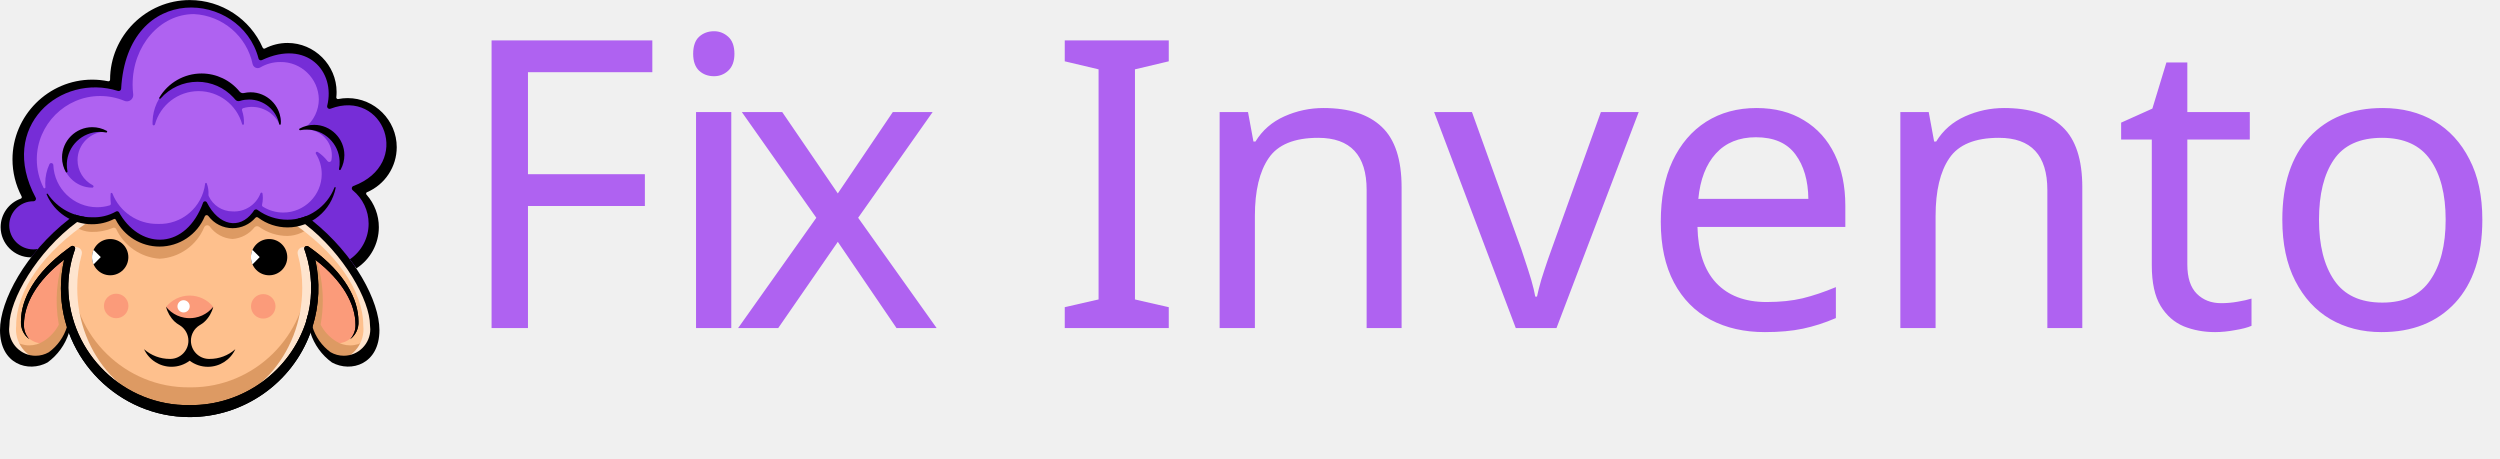
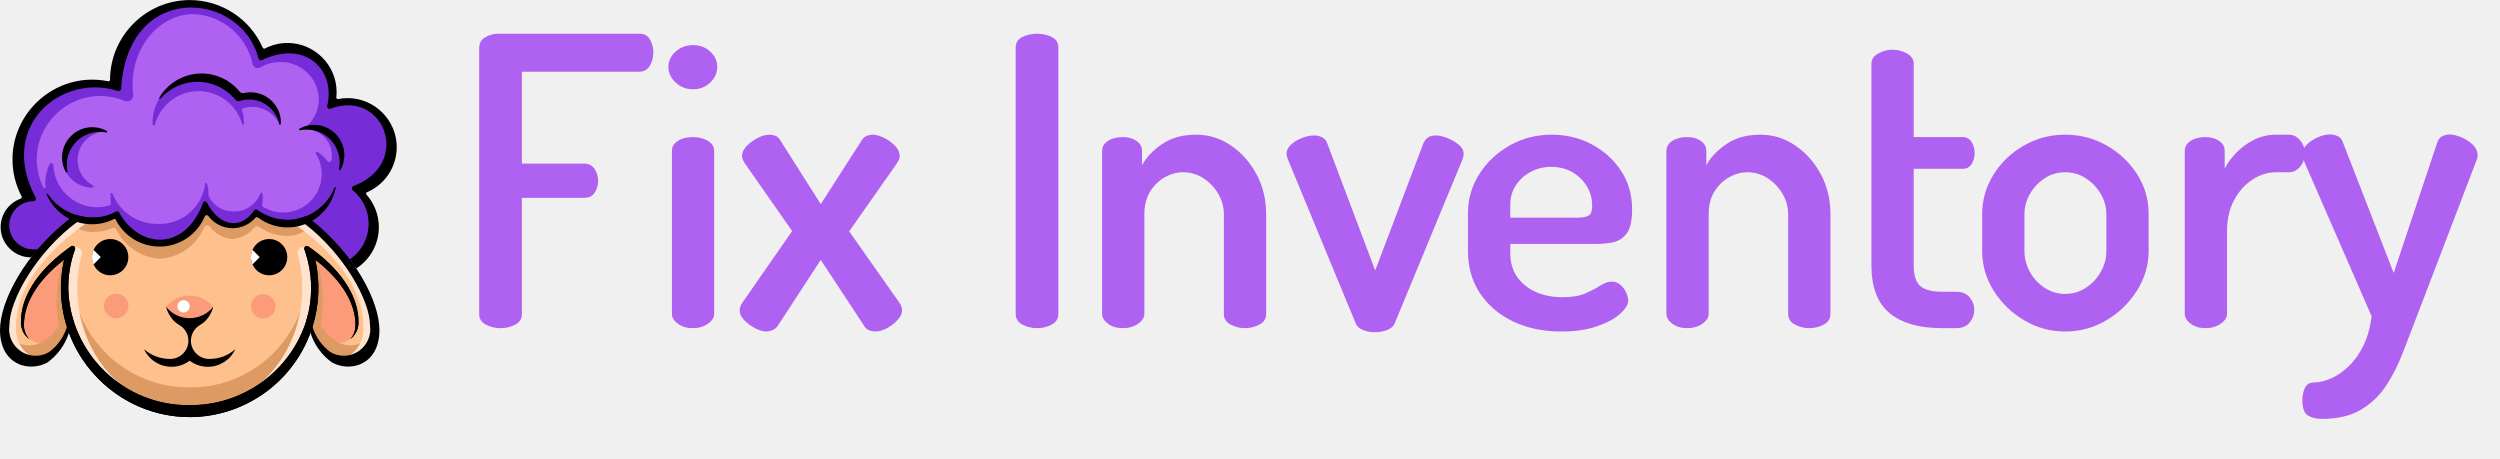
<svg xmlns="http://www.w3.org/2000/svg" width="100%" height="100%" viewBox="0 0 180 33" version="1.1" xml:space="preserve" style="fill-rule:evenodd;clip-rule:evenodd;stroke-linejoin:round;stroke-miterlimit:2;">
-   <g transform="matrix(1.32044,0,0,1.32044,-11.2811,-8.99067)">
-     <g id="Layer_1">
-       <g transform="matrix(21.9624,0,0,21.9624,142.572,24.7016)">
-             </g>
-       <text x="33.221px" y="24.702px" style="font-family:'Dosis-SemiBold', 'Dosis';font-weight:200;font-size:21.962px;fill:rgb(175,98,241);">Fi<tspan x="48.397px 57.424px 62.475px 67.439px 78.508px 87.776px 98.208px 109.431px 115.822px 126.474px 133.897px " y="24.702px 24.702px 24.702px 24.702px 24.702px 24.702px 24.702px 24.702px 24.702px 24.702px 24.702px ">x Inventory</tspan>
-       </text>
-     </g>
+   <g id="Fix-Inventory" transform="matrix(1.32044,0,0,1.32044,-11.2811,-8.99067)">
+     <path d="M35.836,24.702C35.546,24.702 35.279,24.638 35.037,24.511C34.794,24.384 34.672,24.191 34.672,23.931L34.672,9.427C34.672,9.167 34.781,8.972 34.998,8.842C35.215,8.712 35.452,8.647 35.708,8.647L43.412,8.647C43.68,8.647 43.873,8.756 43.992,8.973C44.11,9.19 44.169,9.419 44.169,9.661C44.169,9.943 44.104,10.189 43.974,10.401C43.845,10.613 43.657,10.719 43.412,10.719L37,10.719L37,15.73L40.399,15.73C40.644,15.73 40.832,15.826 40.962,16.017C41.092,16.209 41.157,16.432 41.157,16.685C41.157,16.893 41.098,17.097 40.979,17.297C40.861,17.497 40.667,17.597 40.399,17.597L37,17.597L37,23.931C37,24.191 36.879,24.384 36.636,24.511C36.393,24.638 36.127,24.702 35.836,24.702Z" style="fill:rgb(175,98,241);fill-rule:nonzero;" />
+     <path d="M46.333,11.678C45.963,11.678 45.647,11.555 45.384,11.309C45.121,11.063 44.989,10.781 44.989,10.463C44.989,10.136 45.121,9.855 45.384,9.621C45.647,9.386 45.963,9.269 46.333,9.269C46.702,9.269 47.015,9.386 47.271,9.621C47.526,9.855 47.654,10.136 47.654,10.463C47.654,10.781 47.526,11.063 47.271,11.309C47.015,11.555 46.702,11.678 46.333,11.678ZM46.323,24.702C45.99,24.702 45.717,24.621 45.503,24.459C45.288,24.298 45.181,24.118 45.181,23.922L45.181,15.042C45.181,14.814 45.288,14.63 45.503,14.492C45.717,14.353 45.99,14.284 46.323,14.284C46.646,14.284 46.92,14.353 47.147,14.492C47.374,14.63 47.487,14.814 47.487,15.042L47.487,23.922C47.487,24.118 47.374,24.298 47.147,24.459C46.92,24.621 46.646,24.702 46.323,24.702Z" style="fill:rgb(175,98,241);fill-rule:nonzero;" />
+     <path d="M50.321,24.885C50.153,24.885 49.957,24.828 49.732,24.714C49.507,24.601 49.308,24.455 49.135,24.277C48.962,24.099 48.875,23.921 48.875,23.743C48.875,23.595 48.922,23.453 49.018,23.318L51.737,19.41L49.159,15.719C49.127,15.673 49.093,15.612 49.057,15.537C49.021,15.462 49.003,15.388 49.003,15.316C49.003,15.132 49.087,14.951 49.256,14.773C49.426,14.595 49.627,14.447 49.86,14.329C50.094,14.211 50.311,14.152 50.513,14.152C50.586,14.152 50.68,14.169 50.794,14.203C50.908,14.236 51.001,14.312 51.073,14.43L53.297,17.939L55.542,14.443C55.606,14.334 55.695,14.258 55.809,14.216C55.923,14.173 56.026,14.152 56.119,14.152C56.303,14.152 56.512,14.21 56.745,14.324C56.979,14.439 57.18,14.585 57.349,14.763C57.518,14.942 57.603,15.126 57.603,15.316C57.603,15.435 57.551,15.569 57.447,15.719L54.847,19.423L57.588,23.318C57.626,23.364 57.659,23.425 57.688,23.5C57.717,23.575 57.731,23.656 57.731,23.743C57.731,23.904 57.651,24.073 57.49,24.252C57.33,24.43 57.137,24.58 56.912,24.702C56.687,24.824 56.47,24.885 56.26,24.885C56.158,24.885 56.053,24.863 55.943,24.821C55.833,24.779 55.747,24.708 55.683,24.607L53.297,20.981L50.932,24.607C50.862,24.699 50.768,24.769 50.648,24.815C50.529,24.861 50.419,24.885 50.321,24.885Z" style="fill:rgb(175,98,241);fill-rule:nonzero;" />
+     <path d="M65.09,24.702C64.8,24.702 64.533,24.637 64.291,24.507C64.048,24.377 63.926,24.182 63.926,23.922L63.926,9.405C63.926,9.137 64.048,8.944 64.291,8.825C64.533,8.706 64.8,8.647 65.09,8.647C65.381,8.647 65.647,8.706 65.89,8.825C66.133,8.944 66.254,9.137 66.254,9.405L66.254,23.922C66.254,24.182 66.133,24.377 65.89,24.507C65.647,24.637 65.381,24.702 65.09,24.702Z" style="fill:rgb(175,98,241);fill-rule:nonzero;" />
+     <path d="M69.779,24.702C69.446,24.702 69.173,24.621 68.958,24.459C68.744,24.298 68.637,24.118 68.637,23.922L68.637,15.042C68.637,14.814 68.744,14.63 68.958,14.492C69.173,14.353 69.446,14.284 69.779,14.284C70.067,14.284 70.312,14.353 70.513,14.492C70.715,14.63 70.815,14.814 70.815,15.042L70.815,15.822C71.039,15.397 71.402,15.013 71.905,14.669C72.409,14.324 73.026,14.152 73.758,14.152C74.45,14.152 75.085,14.349 75.664,14.742C76.243,15.134 76.708,15.657 77.058,16.31C77.408,16.963 77.583,17.69 77.583,18.49L77.583,23.922C77.583,24.182 77.462,24.377 77.219,24.507C76.976,24.637 76.71,24.702 76.42,24.702C76.152,24.702 75.895,24.637 75.648,24.507C75.401,24.377 75.277,24.182 75.277,23.922L75.277,18.49C75.277,18.102 75.177,17.734 74.977,17.388C74.777,17.041 74.509,16.757 74.173,16.535C73.837,16.313 73.464,16.202 73.056,16.202C72.711,16.202 72.377,16.294 72.052,16.477C71.728,16.661 71.462,16.921 71.254,17.257C71.047,17.593 70.943,18.004 70.943,18.49L70.943,23.922C70.943,24.118 70.83,24.298 70.603,24.459C70.376,24.621 70.101,24.702 69.779,24.702Z" style="fill:rgb(175,98,241);fill-rule:nonzero;" />
+     <path d="M83.53,24.923C83.29,24.923 83.071,24.884 82.872,24.806C82.672,24.728 82.541,24.615 82.477,24.467L78.795,15.563C78.772,15.517 78.749,15.457 78.727,15.382C78.705,15.308 78.694,15.244 78.694,15.192C78.694,15.008 78.779,14.839 78.948,14.687C79.117,14.534 79.318,14.414 79.552,14.326C79.785,14.238 80.003,14.194 80.204,14.194C80.354,14.194 80.496,14.227 80.629,14.292C80.762,14.358 80.856,14.465 80.911,14.615L83.53,21.556L86.14,14.67C86.195,14.514 86.279,14.396 86.392,14.315C86.506,14.235 86.653,14.194 86.833,14.194C87,14.194 87.203,14.239 87.441,14.328C87.679,14.417 87.89,14.538 88.075,14.69C88.26,14.843 88.352,15.011 88.352,15.195C88.352,15.263 88.343,15.327 88.326,15.388C88.308,15.45 88.287,15.508 88.264,15.563L84.582,24.467C84.518,24.609 84.385,24.72 84.183,24.801C83.98,24.882 83.763,24.923 83.53,24.923Z" style="fill:rgb(175,98,241);fill-rule:nonzero;" />
+     <path d="M93.678,24.885C92.686,24.885 91.808,24.701 91.044,24.335C90.279,23.968 89.679,23.456 89.243,22.799C88.807,22.142 88.588,21.377 88.588,20.503L88.588,18.424C88.588,17.653 88.796,16.943 89.21,16.295C89.624,15.646 90.177,15.127 90.868,14.737C91.559,14.347 92.324,14.152 93.164,14.152C93.946,14.152 94.668,14.327 95.329,14.675C95.99,15.023 96.524,15.502 96.93,16.112C97.335,16.722 97.538,17.43 97.538,18.234C97.538,18.838 97.44,19.272 97.243,19.536C97.045,19.8 96.794,19.962 96.489,20.022C96.184,20.082 95.866,20.111 95.536,20.111L90.895,20.111L90.895,20.618C90.895,21.349 91.16,21.931 91.692,22.364C92.224,22.798 92.909,23.014 93.748,23.014C94.269,23.014 94.69,22.942 95.012,22.797C95.335,22.651 95.603,22.51 95.819,22.372C96.034,22.234 96.238,22.165 96.429,22.165C96.613,22.165 96.773,22.225 96.908,22.346C97.044,22.467 97.147,22.608 97.218,22.769C97.289,22.93 97.324,23.074 97.324,23.201C97.324,23.418 97.175,23.659 96.878,23.924C96.581,24.189 96.161,24.415 95.617,24.603C95.074,24.791 94.427,24.885 93.678,24.885ZM90.895,18.677L94.542,18.677C94.862,18.677 95.078,18.634 95.191,18.549C95.304,18.463 95.36,18.29 95.36,18.031C95.36,17.64 95.262,17.283 95.066,16.961C94.869,16.638 94.603,16.382 94.267,16.192C93.93,16.002 93.55,15.907 93.125,15.907C92.728,15.907 92.359,15.996 92.02,16.174C91.681,16.351 91.408,16.595 91.203,16.906C90.997,17.216 90.895,17.573 90.895,17.976L90.895,18.677Z" style="fill:rgb(175,98,241);fill-rule:nonzero;" />
+     <path d="M100.549,24.702C100.216,24.702 99.942,24.621 99.728,24.459C99.514,24.298 99.407,24.118 99.407,23.922L99.407,15.042C99.407,14.814 99.514,14.63 99.728,14.492C99.942,14.353 100.216,14.284 100.549,14.284C100.837,14.284 101.081,14.353 101.283,14.492C101.484,14.63 101.585,14.814 101.585,15.042L101.585,15.822C101.808,15.397 102.171,15.013 102.675,14.669C103.178,14.324 103.796,14.152 104.528,14.152C105.22,14.152 105.855,14.349 106.434,14.742C107.013,15.134 107.477,15.657 107.827,16.31C108.178,16.963 108.353,17.69 108.353,18.49L108.353,23.922C108.353,24.182 108.231,24.377 107.988,24.507C107.746,24.637 107.479,24.702 107.189,24.702C106.922,24.702 106.665,24.637 106.417,24.507C106.17,24.377 106.047,24.182 106.047,23.922L106.047,18.49C106.047,18.102 105.947,17.734 105.747,17.388C105.546,17.041 105.278,16.757 104.942,16.535C104.606,16.313 104.234,16.202 103.825,16.202C103.481,16.202 103.146,16.294 102.822,16.477C102.497,16.661 102.231,16.921 102.024,17.257C101.816,17.593 101.713,18.004 101.713,18.49L101.713,23.922C101.713,24.118 101.599,24.298 101.372,24.459C101.145,24.621 100.871,24.702 100.549,24.702Z" style="fill:rgb(175,98,241);fill-rule:nonzero;" />
+     <path d="M114.433,24.702C113.188,24.702 112.236,24.428 111.576,23.881C110.916,23.334 110.586,22.461 110.586,21.264L110.586,10.276C110.586,10.048 110.709,9.864 110.956,9.726C111.203,9.588 111.46,9.518 111.728,9.518C112.018,9.518 112.284,9.588 112.527,9.726C112.77,9.864 112.892,10.048 112.892,10.276L112.892,14.284L115.575,14.284C115.78,14.284 115.938,14.374 116.05,14.554C116.161,14.734 116.217,14.934 116.217,15.153C116.217,15.375 116.161,15.574 116.05,15.75C115.938,15.926 115.78,16.013 115.575,16.013L112.892,16.013L112.892,21.264C112.892,21.8 113.006,22.176 113.236,22.392C113.465,22.608 113.864,22.716 114.433,22.716L115.194,22.716C115.527,22.716 115.777,22.817 115.944,23.02C116.112,23.222 116.195,23.45 116.195,23.704C116.195,23.96 116.112,24.191 115.944,24.395C115.777,24.599 115.527,24.702 115.194,24.702L114.433,24.702Z" style="fill:rgb(175,98,241);fill-rule:nonzero;" />
+     <path d="M121.147,24.885C120.347,24.885 119.602,24.68 118.912,24.271C118.222,23.862 117.669,23.324 117.251,22.658C116.834,21.992 116.625,21.274 116.625,20.503L116.625,18.49C116.625,17.718 116.829,17.002 117.236,16.342C117.643,15.683 118.192,15.153 118.884,14.753C119.577,14.352 120.333,14.152 121.153,14.152C121.971,14.152 122.725,14.349 123.415,14.743C124.105,15.136 124.659,15.659 125.077,16.309C125.494,16.96 125.703,17.687 125.703,18.49L125.703,20.503C125.703,21.256 125.494,21.968 125.075,22.641C124.657,23.313 124.102,23.855 123.411,24.267C122.72,24.679 121.965,24.885 121.147,24.885ZM121.151,22.835C121.567,22.835 121.943,22.724 122.279,22.503C122.615,22.282 122.886,21.993 123.09,21.635C123.295,21.277 123.397,20.9 123.397,20.503L123.397,18.49C123.397,18.102 123.297,17.734 123.095,17.388C122.894,17.041 122.624,16.757 122.286,16.535C121.948,16.313 121.571,16.202 121.155,16.202C120.739,16.202 120.364,16.312 120.029,16.533C119.695,16.754 119.428,17.038 119.229,17.385C119.031,17.732 118.931,18.101 118.931,18.49L118.931,20.503C118.931,20.9 119.03,21.277 119.228,21.635C119.426,21.993 119.694,22.282 120.033,22.503C120.372,22.724 120.744,22.835 121.151,22.835Z" style="fill:rgb(175,98,241);fill-rule:nonzero;" />
+     <path d="M128.802,24.702C128.477,24.702 128.208,24.621 127.994,24.459C127.779,24.298 127.672,24.118 127.672,23.922L127.672,15.042C127.672,14.814 127.779,14.63 127.994,14.492C128.208,14.353 128.477,14.284 128.802,14.284C129.098,14.284 129.347,14.353 129.548,14.492C129.75,14.63 129.85,14.814 129.85,15.042L129.85,16.001C130.009,15.691 130.225,15.397 130.499,15.118C130.773,14.839 131.093,14.608 131.458,14.426C131.823,14.244 132.22,14.152 132.647,14.152L133.357,14.152C133.587,14.152 133.788,14.253 133.96,14.454C134.131,14.656 134.217,14.896 134.217,15.175C134.217,15.457 134.131,15.699 133.96,15.9C133.788,16.101 133.587,16.202 133.357,16.202L132.647,16.202C132.203,16.202 131.776,16.334 131.368,16.599C130.959,16.864 130.625,17.235 130.366,17.712C130.108,18.189 129.978,18.764 129.978,19.438L129.978,23.922C129.978,24.118 129.865,24.298 129.638,24.459C129.411,24.621 129.132,24.702 128.802,24.702Z" style="fill:rgb(175,98,241);fill-rule:nonzero;" />
+     <path d="M135.149,29.65C134.85,29.65 134.598,29.588 134.392,29.464C134.186,29.34 134.084,29.068 134.084,28.649C134.084,28.385 134.131,28.154 134.225,27.959C134.318,27.763 134.48,27.665 134.708,27.665C134.992,27.665 135.298,27.595 135.625,27.454C135.953,27.314 136.275,27.096 136.591,26.799C136.907,26.503 137.178,26.127 137.405,25.672C137.631,25.216 137.784,24.678 137.863,24.057L134.157,15.554C134.102,15.444 134.074,15.341 134.074,15.243C134.074,15.042 134.159,14.858 134.328,14.691C134.497,14.525 134.7,14.391 134.937,14.29C135.173,14.19 135.392,14.139 135.594,14.139C135.744,14.139 135.885,14.172 136.018,14.237C136.151,14.303 136.242,14.41 136.291,14.56L139.065,21.693L141.447,14.56C141.501,14.41 141.592,14.303 141.717,14.237C141.843,14.172 141.973,14.139 142.105,14.139C142.29,14.139 142.503,14.19 142.745,14.292C142.987,14.394 143.197,14.528 143.374,14.695C143.552,14.862 143.641,15.057 143.641,15.281C143.641,15.391 143.621,15.482 143.58,15.554L140.297,24.134C140.055,24.761 139.81,25.4 139.561,26.05C139.312,26.699 139.009,27.295 138.652,27.838C138.294,28.38 137.835,28.818 137.275,29.151C136.714,29.484 136.005,29.65 135.149,29.65Z" style="fill:rgb(175,98,241);fill-rule:nonzero;" />
  </g>
  <g id="Big" transform="matrix(1,0,0,1,0,-0.0015)">
    <g id="EarR" transform="matrix(1,0,0,1,-1.344,0)">
      <path d="M22.038,14.962C26.207,17.394 28.358,21.315 28.358,23.77C28.358,26.225 26.627,26.544 25.245,25.795C23.836,25.031 23.218,22.421 23.218,22.421L22.038,14.962Z" style="fill:rgb(254,192,141);fill-rule:nonzero;" />
    </g>
    <g id="EarR-2" transform="matrix(1,0,0,1,-1.344,0)">
      <path d="M22.823,18.938C22.815,18.893 22.811,18.848 22.811,18.802C22.811,18.359 23.176,17.994 23.619,17.994C23.802,17.994 23.98,18.056 24.123,18.17C26.215,19.803 27.123,21.594 27.123,23.146C27.124,23.168 27.124,23.189 27.124,23.211C27.124,24.041 26.442,24.723 25.612,24.723C25.3,24.723 24.995,24.626 24.74,24.446C24.012,23.907 23.531,23.097 23.406,22.2L22.823,18.938Z" style="fill:rgb(251,155,122);fill-rule:nonzero;" />
    </g>
    <g id="EarL" transform="matrix(1,0,0,1,-1.344,0)">
      <path d="M8.274,14.657C4.105,17.089 1.649,21.315 1.649,23.77C1.649,26.225 3.38,26.544 4.762,25.8C6.171,25.036 6.484,22.426 6.484,22.426L8.274,14.657Z" style="fill:rgb(254,192,141);fill-rule:nonzero;" />
    </g>
    <g id="EarR-3" transform="matrix(1,0,0,1,-1.344,0)">
      <path d="M7.232,18.67C7.239,18.63 7.242,18.59 7.242,18.549C7.242,18.165 6.926,17.849 6.542,17.849C6.398,17.849 6.256,17.894 6.138,17.978C3.88,19.661 2.9,21.532 2.9,23.146C2.899,23.172 2.898,23.198 2.898,23.224C2.898,24.047 3.575,24.724 4.398,24.724C4.71,24.724 5.014,24.627 5.268,24.446C5.996,23.907 6.476,23.097 6.6,22.2L7.232,18.67Z" style="fill:rgb(251,155,122);fill-rule:nonzero;" />
    </g>
    <g id="ShadowEarR" transform="matrix(1,0,0,1,-1.344,0)">
      <path d="M28.48,23.756C28.48,26.212 26.596,26.53 25.214,25.781C24.716,25.463 24.316,25.013 24.058,24.481C23.909,24.208 23.778,23.926 23.665,23.637C24.045,22.713 24.24,21.724 24.239,20.725C24.239,19.924 24.136,19.126 23.932,18.352L24.008,18.352C24.391,19.406 24.586,20.519 24.585,21.64C24.585,22.222 24.533,22.803 24.429,23.376C24.68,23.862 25.057,24.272 25.52,24.562C25.829,24.762 26.189,24.869 26.557,24.869C27.334,24.869 28.037,24.393 28.326,23.672C28.327,23.7 28.48,23.728 28.48,23.756Z" style="fill:rgb(221,154,99);fill-rule:nonzero;" />
    </g>
    <g id="ShadowHair" transform="matrix(1,0,0,1,-1.344,0)">
      <path d="M22.78,16C22.574,15.718 22.354,15.448 22.12,15.189L22.038,14.655C22.238,14.773 22.438,14.894 22.631,15.02L22.78,16Z" style="fill:rgb(221,154,99);fill-rule:nonzero;" />
    </g>
    <g id="Head" transform="matrix(1,0,0,1,-1.344,0)">
      <path d="M24.1,20.737C24.101,20.789 24.101,20.841 24.101,20.893C24.101,25.781 20.088,29.808 15.2,29.825C10.214,29.825 6.112,25.723 6.112,20.737C6.112,15.751 10.214,11.649 15.2,11.649C20.088,11.666 24.101,15.693 24.101,20.581C24.101,20.633 24.101,20.685 24.1,20.737Z" style="fill:rgb(254,192,141);fill-rule:nonzero;" />
    </g>
    <g transform="matrix(1,0,0,1,-1.344,0)">
      <path d="M23.833,16.2C23.365,16.688 22.724,16.972 22.048,16.99C21.313,16.991 20.597,16.761 20,16.333C19.896,16.258 19.75,16.273 19.664,16.369C19.28,16.857 18.708,17.162 18.088,17.208C17.433,17.171 16.829,16.84 16.446,16.308C16.401,16.253 16.334,16.22 16.263,16.22C16.168,16.22 16.082,16.278 16.046,16.365C15.502,17.677 14.245,18.561 12.826,18.63C11.479,18.532 10.286,17.713 9.71,16.492C9.665,16.406 9.559,16.37 9.471,16.411C8.99,16.615 8.472,16.713 7.95,16.7C7.429,16.693 6.928,16.496 6.543,16.145C6.523,16.009 7.431,14.937 9.709,14.096C11.803,13.753 13.927,13.635 16.046,13.744C18.165,13.853 20.546,14.02 22.246,16.007L23.415,15.758C23.7,15.851 23.9,16.052 23.833,16.2Z" style="fill:rgb(221,154,99);fill-rule:nonzero;" />
    </g>
    <g transform="matrix(1,0,0,1,-1.344,0)">
      <path d="M23.964,20.737C23.966,20.808 23.967,20.878 23.967,20.949C23.967,25.751 20.015,29.703 15.213,29.703C15.142,29.703 15.071,29.702 15,29.7C14.93,29.702 14.86,29.703 14.79,29.703C9.988,29.703 6.036,25.751 6.036,20.949C6.036,20.879 6.037,20.809 6.039,20.739C6.039,19.938 6.142,19.14 6.346,18.366L6.6,18.366C6.535,18.777 6.501,19.193 6.5,19.61C6.56,24.213 10.397,27.95 15,27.89C15.037,27.89 15.073,27.891 15.11,27.891C19.672,27.891 23.441,24.17 23.5,19.608C23.5,19.192 23.468,18.776 23.405,18.364L23.657,18.364C23.861,19.138 23.964,19.936 23.964,20.737Z" style="fill:rgb(221,154,99);fill-rule:nonzero;" />
    </g>
    <g transform="matrix(1,0,0,1,-1.344,0)">
      <path d="M23.185,17.794C23.185,17.794 23.184,17.794 23.184,17.794C22.956,17.794 22.77,17.981 22.77,18.208C22.77,18.246 22.775,18.284 22.785,18.32C23.001,19.107 23.109,19.921 23.106,20.737C23.106,25.607 19.478,29.556 15.006,29.556C10.534,29.556 6.906,25.607 6.906,20.737C6.903,19.921 7.011,19.107 7.227,18.32C7.237,18.284 7.242,18.246 7.242,18.208C7.242,17.981 7.056,17.794 6.828,17.794C6.828,17.794 6.827,17.794 6.827,17.794C6.644,17.792 6.481,17.911 6.427,18.086C6.168,18.946 6.039,19.839 6.044,20.737C6.042,20.807 6.041,20.878 6.041,20.948C6.041,25.751 9.993,29.702 14.795,29.702C14.864,29.702 14.932,29.702 15,29.7C15.069,29.702 15.139,29.702 15.209,29.702C20.011,29.702 23.963,25.751 23.963,20.948C23.963,20.879 23.962,20.809 23.96,20.739C23.965,19.841 23.837,18.948 23.578,18.088C23.525,17.915 23.366,17.796 23.185,17.794Z" style="fill:rgb(254,228,206);fill-rule:nonzero;" />
    </g>
    <g transform="matrix(1,0,0,1,-1.344,0)">
      <path d="M28.327,23.756C28.327,25.972 26.974,26.391 25.635,25.956C26.816,25.748 27.64,24.641 27.5,23.45C27.5,20.897 25.505,18.108 22.2,15.902L22.009,14.949C26.176,17.381 28.327,21.3 28.327,23.756Z" style="fill:rgb(254,228,206);fill-rule:nonzero;" />
    </g>
    <g id="ShadowEarR-2" transform="matrix(1,0,0,1,-1.344,0)">
      <path d="M1.528,23.756C1.528,26.212 3.412,26.53 4.793,25.781C5.291,25.463 5.692,25.013 5.949,24.481C6.097,24.208 6.229,23.926 6.343,23.637C5.962,22.714 5.767,21.724 5.769,20.725C5.768,19.924 5.871,19.126 6.076,18.352L6,18.352C5.417,19.96 5.272,21.694 5.579,23.376C5.328,23.862 4.951,24.271 4.488,24.562C4.179,24.762 3.819,24.869 3.451,24.869C2.673,24.869 1.971,24.393 1.681,23.672C1.681,23.7 1.528,23.728 1.528,23.756Z" style="fill:rgb(221,154,99);fill-rule:nonzero;" />
    </g>
    <g transform="matrix(1,0,0,1,-1.344,0)">
      <path d="M1.68,23.756C1.68,25.972 3.034,26.391 4.373,25.956C3.193,25.748 2.369,24.641 2.508,23.45C2.508,20.897 4.508,18.108 7.808,15.902L8,14.949C3.831,17.381 1.68,21.3 1.68,23.756Z" style="fill:rgb(254,228,206);fill-rule:nonzero;" />
    </g>
    <circle cx="19.378" cy="18.517" r="1.305" />
    <g transform="matrix(1,0,0,1,-1.344,0)">
      <path d="M20.042,18.512L19.522,19.042C19.375,18.708 19.375,18.326 19.522,17.992L20.042,18.512Z" style="fill:white;fill-rule:nonzero;" />
    </g>
    <circle cx="7.936" cy="18.517" r="1.305" />
    <g transform="matrix(1,0,0,1,-1.344,0)">
      <path d="M8.6,18.512L8.08,19.042C7.933,18.708 7.933,18.326 8.08,17.992L8.6,18.512Z" style="fill:white;fill-rule:nonzero;" />
    </g>
    <circle id="Cheeks" cx="18.954" cy="22.058" r="0.882" style="fill:rgb(251,155,122);" />
    <circle id="Cheeks-2" cx="8.365" cy="22.03" r="0.882" style="fill:rgb(251,155,122);" />
    <g id="NoseRed" transform="matrix(1,0,0,1,-1.344,0)">
      <path d="M16.7,22.1C16.49,22.396 16.216,22.641 15.9,22.819C15.618,22.95 15.311,23.018 15,23.019C14.689,23.017 14.382,22.949 14.1,22.819C13.783,22.642 13.51,22.396 13.3,22.1C13.712,21.583 14.339,21.282 15,21.282C15.661,21.282 16.288,21.583 16.7,22.1Z" style="fill:rgb(251,155,122);fill-rule:nonzero;" />
    </g>
    <circle id="NoseHighlight" cx="13.218" cy="22.058" r="0.441" style="fill:white;" />
    <g id="Mouth" transform="matrix(1,0,0,1,-1.344,0)">
      <path d="M18.288,25.143C17.934,25.914 17.159,26.411 16.311,26.411C15.838,26.411 15.377,26.257 15,25.972C14.623,26.256 14.164,26.409 13.692,26.409C12.844,26.409 12.07,25.913 11.716,25.143C12.226,25.596 12.885,25.846 13.567,25.843L13.635,25.843C14.34,25.825 14.91,25.24 14.91,24.535C14.91,24.082 14.674,23.66 14.288,23.422L14.251,23.399C14.129,23.331 14.016,23.248 13.914,23.152C13.614,22.863 13.401,22.495 13.299,22.09C13.513,22.359 13.787,22.573 14.099,22.715C14.261,22.789 14.432,22.842 14.607,22.874C14.866,22.921 15.131,22.921 15.39,22.874C15.566,22.842 15.737,22.789 15.899,22.715C16.211,22.573 16.485,22.359 16.699,22.091C16.598,22.495 16.384,22.863 16.084,23.152C15.982,23.248 15.869,23.332 15.747,23.4L15.709,23.423C15.324,23.661 15.09,24.083 15.09,24.535C15.09,25.24 15.659,25.825 16.364,25.844L16.432,25.844C17.116,25.848 17.778,25.598 18.288,25.143Z" style="fill-rule:nonzero;" />
    </g>
    <g transform="matrix(1,0,0,1,-1.344,0)">
      <path d="M27.315,13.9C27.987,14.556 28.383,15.445 28.42,16.384C28.38,17.595 27.728,18.706 26.691,19.332C25.819,18.031 24.752,16.872 23.528,15.895C23.084,16.163 22.564,16.279 22.048,16.227C21.218,16.174 20.431,15.839 19.816,15.279C19.425,15.863 18.792,16.243 18.092,16.312C17.276,16.239 16.555,15.746 16.192,15.012C15.739,16.501 14.386,17.547 12.831,17.612C11.5,17.622 10.286,16.832 9.756,15.612C9.197,15.892 8.581,16.037 7.956,16.037C7.508,16.051 7.063,15.961 6.656,15.772C6.449,15.934 6.249,16.101 6.056,16.272C5.931,16.38 5.809,16.489 5.688,16.6C5.052,17.165 4.468,17.785 3.942,18.454L3.6,18.454C3.588,18.454 3.575,18.454 3.563,18.454C2.529,18.454 1.679,17.604 1.679,16.57C1.679,16.505 1.682,16.439 1.689,16.374C1.689,15.406 2.335,14.549 3.265,14.282C2.788,13.429 2.538,12.467 2.54,11.49C2.537,11.415 2.535,11.341 2.535,11.266C2.535,8.397 4.896,6.037 7.764,6.037C7.834,6.037 7.905,6.038 7.975,6.041C8.512,6.041 9.047,6.09 9.575,6.187L9.575,5.736C9.572,5.667 9.571,5.599 9.571,5.53C9.571,2.662 11.931,0.301 14.8,0.301C14.867,0.301 14.933,0.302 15,0.305C17.317,0.306 19.416,1.711 20.3,3.852C20.831,3.551 21.431,3.393 22.041,3.394C22.107,3.39 22.174,3.387 22.241,3.387C23.903,3.387 25.272,4.756 25.272,6.418C25.272,6.485 25.269,6.552 25.265,6.618C25.265,6.803 25.251,7.289 25.224,7.466C25.603,7.399 25.988,7.366 26.373,7.366C26.44,7.361 26.508,7.359 26.576,7.359C28.238,7.359 29.607,8.727 29.607,10.39C29.607,10.457 29.604,10.523 29.6,10.589C29.603,12.058 28.689,13.381 27.315,13.9Z" style="fill:rgb(118,45,215);fill-rule:nonzero;" />
    </g>
    <g transform="matrix(1,0,0,1,-1.344,0)">
      <path d="M23.455,9.32C23.413,9.32 23.328,9.32 23.328,9.32C23.294,9.32 23.267,9.292 23.267,9.259C23.267,9.24 23.275,9.223 23.29,9.211C23.925,8.713 24.298,7.95 24.3,7.143C24.273,5.648 23.022,4.44 21.527,4.467C21.021,4.465 20.524,4.599 20.088,4.855C20.03,4.889 19.964,4.907 19.897,4.907C19.729,4.907 19.58,4.793 19.536,4.63C19.116,2.609 17.369,1.116 15.307,1.016C12.869,1.016 10.892,3.288 10.892,6.091C10.892,6.325 10.906,6.559 10.934,6.791C10.936,6.809 10.937,6.826 10.937,6.844C10.937,7.094 10.732,7.299 10.482,7.299C10.422,7.299 10.362,7.287 10.307,7.264C9.752,7.033 9.156,6.914 8.554,6.914C6.052,6.914 3.994,8.972 3.994,11.474C3.994,12.184 4.16,12.885 4.479,13.52C4.491,13.545 4.516,13.561 4.543,13.561C4.582,13.561 4.614,13.529 4.614,13.49C4.614,13.488 4.614,13.485 4.614,13.482C4.606,13.388 4.601,13.293 4.601,13.197C4.6,12.724 4.703,12.256 4.901,11.827C4.926,11.776 4.978,11.743 5.035,11.743C5.115,11.743 5.181,11.807 5.184,11.886C5.25,13.57 6.652,14.921 8.338,14.922C8.643,14.922 8.946,14.877 9.238,14.789C9.295,14.772 9.332,14.717 9.325,14.658C9.308,14.513 9.299,14.367 9.299,14.221C9.299,14.129 9.299,14.038 9.309,13.948C9.311,13.913 9.34,13.885 9.375,13.885C9.404,13.885 9.43,13.904 9.438,13.932C9.962,15.267 11.266,16.143 12.7,16.123C14.413,16.2 15.913,14.926 16.114,13.223C16.116,13.191 16.143,13.166 16.175,13.166C16.2,13.166 16.223,13.182 16.232,13.206C16.331,13.471 16.372,13.755 16.354,14.037C16.352,14.061 16.355,14.085 16.365,14.107C16.668,14.785 17.345,15.223 18.088,15.223C18.97,15.277 19.79,14.745 20.1,13.917C20.11,13.886 20.138,13.866 20.17,13.866C20.208,13.866 20.24,13.894 20.244,13.931C20.26,14.038 20.268,14.146 20.268,14.254C20.268,14.419 20.249,14.584 20.212,14.745C20.2,14.798 20.222,14.852 20.268,14.881C20.709,15.158 21.22,15.305 21.74,15.305C23.259,15.305 24.508,14.056 24.508,12.537C24.508,12.018 24.362,11.509 24.087,11.069C24.078,11.054 24.074,11.038 24.074,11.021C24.074,10.969 24.116,10.927 24.168,10.927C24.186,10.927 24.204,10.932 24.219,10.942C24.49,11.122 24.73,11.345 24.929,11.603C24.958,11.641 25.004,11.664 25.052,11.664C25.125,11.664 25.189,11.612 25.204,11.54C25.226,11.424 25.237,11.306 25.237,11.188C25.237,10.195 24.447,9.366 23.455,9.32ZM7.717,9.32C8.163,9.222 8.628,9.277 9.039,9.475L8.976,9.475C7.852,9.476 6.927,10.401 6.927,11.525C6.927,12.288 7.353,12.99 8.03,13.343C8.06,13.358 8.079,13.389 8.079,13.423C8.079,13.472 8.038,13.513 7.989,13.513C7.988,13.513 7.988,13.513 7.987,13.513C6.803,13.512 5.83,12.538 5.83,11.354C5.83,11.347 5.83,11.341 5.83,11.334C5.864,10.904 6.01,10.49 6.254,10.134C6.644,9.716 7.156,9.43 7.717,9.317L7.717,9.32ZM21.56,8.861C21.56,8.861 21.56,8.861 21.56,8.861C21.56,8.895 21.532,8.923 21.498,8.923C21.474,8.923 21.452,8.91 21.442,8.888C20.959,7.951 19.866,7.486 18.856,7.788C18.802,7.804 18.764,7.854 18.764,7.91C18.764,7.923 18.766,7.936 18.77,7.948C18.876,8.262 18.923,8.593 18.908,8.924C18.907,8.96 18.877,8.989 18.841,8.989C18.81,8.989 18.783,8.968 18.776,8.938C18.383,7.537 17.096,6.562 15.641,6.562C14.176,6.562 12.883,7.551 12.499,8.965C12.489,9.003 12.454,9.029 12.415,9.029C12.368,9.029 12.329,8.992 12.328,8.945L12.328,8.733C12.39,6.874 13.94,5.38 15.8,5.386C16.936,5.367 18.014,5.898 18.691,6.811C18.706,6.832 18.733,6.841 18.757,6.833C18.976,6.767 19.204,6.736 19.432,6.741C19.442,6.741 19.452,6.741 19.462,6.741C20.614,6.741 21.562,7.689 21.562,8.841C21.562,8.845 21.562,8.849 21.562,8.853L21.56,8.861Z" style="fill:rgb(175,98,241);fill-rule:nonzero;" />
    </g>
    <g transform="matrix(1,0,0,1,-1.344,0)">
      <path d="M27.154,23.146C27.181,23.648 26.953,24.131 26.548,24.429C26.813,24.146 26.954,23.768 26.939,23.381C26.939,21.921 26.039,20.237 24.045,18.703C24.403,20.302 24.334,21.967 23.845,23.53C23.8,23.673 23.751,23.815 23.699,23.954C22.364,27.596 18.877,30.032 14.997,30.032C9.913,30.032 5.729,25.849 5.729,20.764C5.729,20.07 5.807,19.377 5.962,18.7C3.962,20.234 3.068,21.918 3.068,23.378C3.053,23.765 3.194,24.143 3.459,24.426C3.054,24.128 2.826,23.645 2.853,23.143C2.853,21.523 3.874,19.643 6.162,17.956C6.262,17.882 6.362,17.81 6.462,17.737C6.493,17.716 6.53,17.704 6.568,17.704C6.67,17.704 6.755,17.789 6.755,17.891C6.755,17.913 6.751,17.934 6.744,17.954C6.715,18.035 6.688,18.115 6.661,18.196C6.394,19.016 6.259,19.872 6.261,20.734C6.345,25.444 10.29,29.251 15,29.169C18.82,29.214 22.244,26.741 23.4,23.1C23.451,22.933 23.497,22.763 23.536,22.59C23.872,21.138 23.805,19.621 23.344,18.204C23.318,18.122 23.29,18.042 23.261,17.962C23.253,17.941 23.25,17.92 23.25,17.898C23.25,17.795 23.334,17.711 23.437,17.711C23.475,17.711 23.512,17.722 23.543,17.744C23.647,17.817 23.749,17.89 23.849,17.963C26.133,19.647 27.154,21.526 27.154,23.146Z" style="fill-rule:nonzero;" />
    </g>
    <g transform="matrix(1,0,0,1,-1.344,0)">
      <path d="M27.154,23.146C27.181,23.648 26.953,24.131 26.548,24.429C26.813,24.146 26.954,23.768 26.939,23.381C26.939,21.921 26.039,20.237 24.045,18.703C24.403,20.302 24.334,21.967 23.845,23.53C23.8,23.673 23.751,23.815 23.699,23.954C22.364,27.596 18.877,30.032 14.997,30.032C9.913,30.032 5.729,25.849 5.729,20.764C5.729,20.07 5.807,19.377 5.962,18.7C3.962,20.234 3.068,21.918 3.068,23.378C3.053,23.765 3.194,24.143 3.459,24.426C3.054,24.128 2.826,23.645 2.853,23.143C2.853,21.523 3.874,19.643 6.162,17.956C6.262,17.882 6.362,17.81 6.462,17.737C6.493,17.716 6.53,17.704 6.568,17.704C6.67,17.704 6.755,17.789 6.755,17.891C6.755,17.913 6.751,17.934 6.744,17.954C6.715,18.035 6.688,18.115 6.661,18.196C6.394,19.016 6.259,19.872 6.261,20.734C6.345,25.444 10.29,29.251 15,29.169C18.82,29.214 22.244,26.741 23.4,23.1C23.451,22.933 23.497,22.763 23.536,22.59C23.872,21.138 23.805,19.621 23.344,18.204C23.318,18.122 23.29,18.042 23.261,17.962C23.253,17.941 23.25,17.92 23.25,17.898C23.25,17.795 23.334,17.711 23.437,17.711C23.475,17.711 23.512,17.722 23.543,17.744C23.647,17.817 23.749,17.89 23.849,17.963C26.133,19.647 27.154,21.526 27.154,23.146Z" style="fill-rule:nonzero;" />
    </g>
    <g transform="matrix(1,0,0,1,-1.344,0)">
      <path d="M27.774,13.833C27.732,13.852 27.704,13.894 27.704,13.94C27.704,13.968 27.714,13.996 27.733,14.017C28.305,14.662 28.621,15.496 28.621,16.358C28.621,17.558 28.009,18.678 27,19.327C26.854,19.108 26.7,18.889 26.536,18.671C27.38,18.092 27.885,17.132 27.885,16.109C27.885,15.173 27.462,14.286 26.736,13.696C26.696,13.662 26.673,13.613 26.673,13.561C26.673,13.488 26.718,13.423 26.785,13.396C31.073,11.801 28.985,6.363 25.136,7.83C25.116,7.838 25.095,7.841 25.074,7.841C24.977,7.841 24.897,7.761 24.897,7.664C24.897,7.65 24.898,7.635 24.902,7.621C25.524,5.136 23.422,2.812 20.202,4.327C20.179,4.338 20.153,4.344 20.127,4.344C20.047,4.344 19.977,4.289 19.957,4.212C18.682,-0.688 10.508,-1.352 10.066,6.389C10.061,6.483 9.983,6.557 9.889,6.557C9.872,6.557 9.854,6.554 9.837,6.549C5.721,5.245 1.151,9.1 3.913,14.232C3.927,14.258 3.934,14.286 3.934,14.316C3.934,14.407 3.863,14.484 3.772,14.492C3.762,14.492 3.752,14.492 3.742,14.492C2.791,14.492 2.009,15.274 2.009,16.225C2.009,17.175 2.791,17.958 3.742,17.958C3.853,17.958 3.963,17.947 4.072,17.926C3.901,18.126 3.738,18.328 3.582,18.531C3.577,18.531 3.572,18.531 3.566,18.531C2.373,18.531 1.39,17.549 1.39,16.355C1.39,15.438 1.97,14.615 2.834,14.306C2.881,14.29 2.913,14.245 2.913,14.195C2.913,14.177 2.908,14.159 2.9,14.142C2.469,13.32 2.243,12.405 2.243,11.476C2.243,8.327 4.834,5.736 7.983,5.736C8.369,5.736 8.753,5.775 9.131,5.852C9.138,5.853 9.146,5.854 9.153,5.854C9.217,5.854 9.27,5.801 9.27,5.737C9.27,5.737 9.27,5.737 9.27,5.737C9.273,2.592 11.862,0.006 15.007,0.006C17.279,0.006 19.347,1.356 20.26,3.437C20.278,3.479 20.319,3.507 20.365,3.507C20.384,3.507 20.402,3.502 20.419,3.493C20.922,3.231 21.482,3.094 22.049,3.094C23.985,3.094 25.579,4.688 25.579,6.624C25.579,6.751 25.573,6.878 25.559,7.004C25.559,7.008 25.558,7.013 25.558,7.017C25.558,7.081 25.611,7.134 25.675,7.134C25.682,7.134 25.689,7.133 25.696,7.132C25.921,7.088 26.149,7.065 26.378,7.065C28.315,7.065 29.909,8.659 29.909,10.596C29.909,12.004 29.068,13.282 27.776,13.839L27.774,13.833Z" style="fill-rule:nonzero;" />
    </g>
    <g transform="matrix(1,0,0,1,-1.344,0)">
      <path d="M25.427,13.5C25.434,13.483 25.45,13.472 25.468,13.472C25.493,13.472 25.513,13.493 25.513,13.517C25.513,13.52 25.513,13.522 25.513,13.524C25.19,15.174 23.731,16.376 22.05,16.376C21.29,16.376 20.55,16.131 19.941,15.677L19.92,15.662C19.863,15.619 19.78,15.628 19.734,15.683C19.321,16.158 18.721,16.431 18.092,16.431C17.403,16.431 16.754,16.104 16.344,15.551C16.316,15.513 16.272,15.491 16.225,15.491C16.165,15.491 16.111,15.527 16.088,15.582C15.541,16.895 14.251,17.755 12.828,17.755C11.498,17.755 10.275,17.003 9.676,15.815C9.65,15.768 9.591,15.75 9.543,15.774C9.05,16.025 8.503,16.153 7.95,16.147C6.54,16.147 5.26,15.303 4.705,14.007C4.701,14 4.699,13.993 4.699,13.986C4.699,13.961 4.719,13.941 4.744,13.941C4.759,13.941 4.774,13.95 4.782,13.964C5.492,15.015 6.681,15.646 7.95,15.645C8.559,15.674 9.163,15.531 9.694,15.232C9.719,15.218 9.746,15.21 9.775,15.21C9.833,15.21 9.886,15.242 9.915,15.292C9.952,15.359 9.994,15.432 10.021,15.475C11.575,17.991 14.733,17.975 15.965,14.596C15.986,14.536 16.043,14.496 16.106,14.496C16.163,14.496 16.214,14.528 16.24,14.578C17.094,16.26 18.58,16.543 19.522,15.31C19.559,15.262 19.595,15.21 19.63,15.158C19.663,15.108 19.719,15.078 19.778,15.078C19.816,15.078 19.853,15.09 19.884,15.113L19.897,15.122C20.519,15.576 21.269,15.821 22.039,15.821C23.537,15.821 24.887,14.895 25.427,13.498L25.427,13.5Z" style="fill-rule:nonzero;" />
    </g>
    <g transform="matrix(1,0,0,1,-1.344,0)">
      <path d="M28.663,23.77C28.663,26.225 26.626,26.849 25.245,26.1C24.511,25.57 23.968,24.817 23.695,23.954C23.571,23.642 23.472,23.345 23.395,23.096C23.446,22.929 23.492,22.759 23.531,22.586C23.616,22.906 23.719,23.221 23.839,23.53C24.065,24.265 24.523,24.908 25.145,25.361C25.435,25.528 25.763,25.615 26.097,25.615C27.144,25.615 28.005,24.754 28.005,23.707C28.005,23.613 27.998,23.519 27.984,23.425C27.984,21.637 26.111,18.296 23.315,16.139C23.158,16.017 22.998,15.899 22.835,15.786L22.776,15.746C22.989,15.702 23.197,15.639 23.398,15.557C23.545,15.666 23.69,15.777 23.831,15.89C26.9,18.344 28.663,21.691 28.663,23.77Z" style="fill-rule:nonzero;" />
    </g>
    <g transform="matrix(1,0,0,1,-1.344,0)">
      <path d="M7.431,15.609C7.343,15.667 7.256,15.726 7.17,15.786C7.077,15.851 6.985,15.917 6.894,15.986C3.985,18.135 2.02,21.595 2.02,23.426C2.006,23.52 1.999,23.614 1.999,23.709C1.999,24.756 2.86,25.617 3.907,25.617C4.241,25.617 4.57,25.529 4.86,25.362C5.482,24.909 5.94,24.266 6.166,23.53C6.285,23.221 6.388,22.906 6.474,22.586C6.514,22.759 6.559,22.929 6.61,23.096C6.535,23.345 6.436,23.642 6.31,23.954C6.038,24.817 5.495,25.57 4.762,26.1C3.38,26.849 1.344,26.225 1.344,23.77C1.344,21.654 3.168,18.222 6.344,15.758C6.477,15.654 6.613,15.552 6.752,15.452C6.973,15.526 7.2,15.578 7.431,15.609Z" style="fill-rule:nonzero;" />
    </g>
    <g transform="matrix(1,0,0,1,-1.344,0)">
      <path d="M21.557,8.939C21.554,8.967 21.53,8.988 21.502,8.988C21.477,8.988 21.455,8.97 21.449,8.946C21.242,7.917 20.33,7.169 19.28,7.167C19.18,7.168 19.08,7.175 18.98,7.187C18.853,7.204 18.729,7.232 18.607,7.271C18.489,7.308 18.36,7.268 18.283,7.171C18.241,7.121 18.199,7.071 18.155,7.026C17.487,6.302 16.546,5.89 15.561,5.89C14.541,5.89 13.57,6.332 12.9,7.1C12.89,7.111 12.875,7.118 12.86,7.118C12.83,7.118 12.805,7.093 12.805,7.063C12.805,7.054 12.807,7.045 12.811,7.037C13.444,5.958 14.605,5.292 15.857,5.292C16.921,5.292 17.93,5.773 18.6,6.6C18.675,6.689 18.795,6.728 18.908,6.7C19.066,6.664 19.228,6.646 19.39,6.646C20.55,6.646 21.517,7.574 21.564,8.733C21.561,8.8 21.561,8.872 21.557,8.939Z" style="fill-rule:nonzero;" />
    </g>
    <g transform="matrix(1,0,0,1,-1.344,0)">
      <path d="M25.753,12.168C25.791,11.981 25.806,11.789 25.797,11.598C25.744,10.338 24.693,9.33 23.432,9.33C23.275,9.33 23.117,9.346 22.963,9.377C22.958,9.378 22.952,9.379 22.947,9.379C22.912,9.379 22.883,9.35 22.883,9.315C22.883,9.291 22.897,9.269 22.918,9.258C23.238,9.083 23.597,8.991 23.962,8.991C25.156,8.991 26.139,9.974 26.139,11.168C26.139,11.533 26.047,11.893 25.872,12.213C25.861,12.234 25.839,12.248 25.815,12.248C25.78,12.248 25.751,12.219 25.751,12.184C25.751,12.179 25.752,12.173 25.753,12.168Z" style="fill-rule:nonzero;" />
    </g>
    <g transform="matrix(1,0,0,1,-1.344,0)">
      <path d="M6.2,12.335C6.163,12.147 6.148,11.956 6.156,11.765C6.212,10.504 7.264,9.498 8.526,9.498C8.681,9.498 8.836,9.513 8.988,9.543C8.992,9.544 8.995,9.544 8.999,9.544C9.034,9.544 9.063,9.515 9.063,9.48C9.063,9.457 9.051,9.437 9.032,9.425C8.712,9.25 8.353,9.158 7.988,9.158C6.794,9.158 5.812,10.14 5.812,11.334C5.812,11.699 5.904,12.059 6.079,12.379C6.088,12.404 6.112,12.421 6.139,12.421C6.175,12.421 6.204,12.392 6.204,12.357C6.204,12.349 6.203,12.342 6.2,12.335Z" style="fill-rule:nonzero;" />
    </g>
  </g>
</svg>
